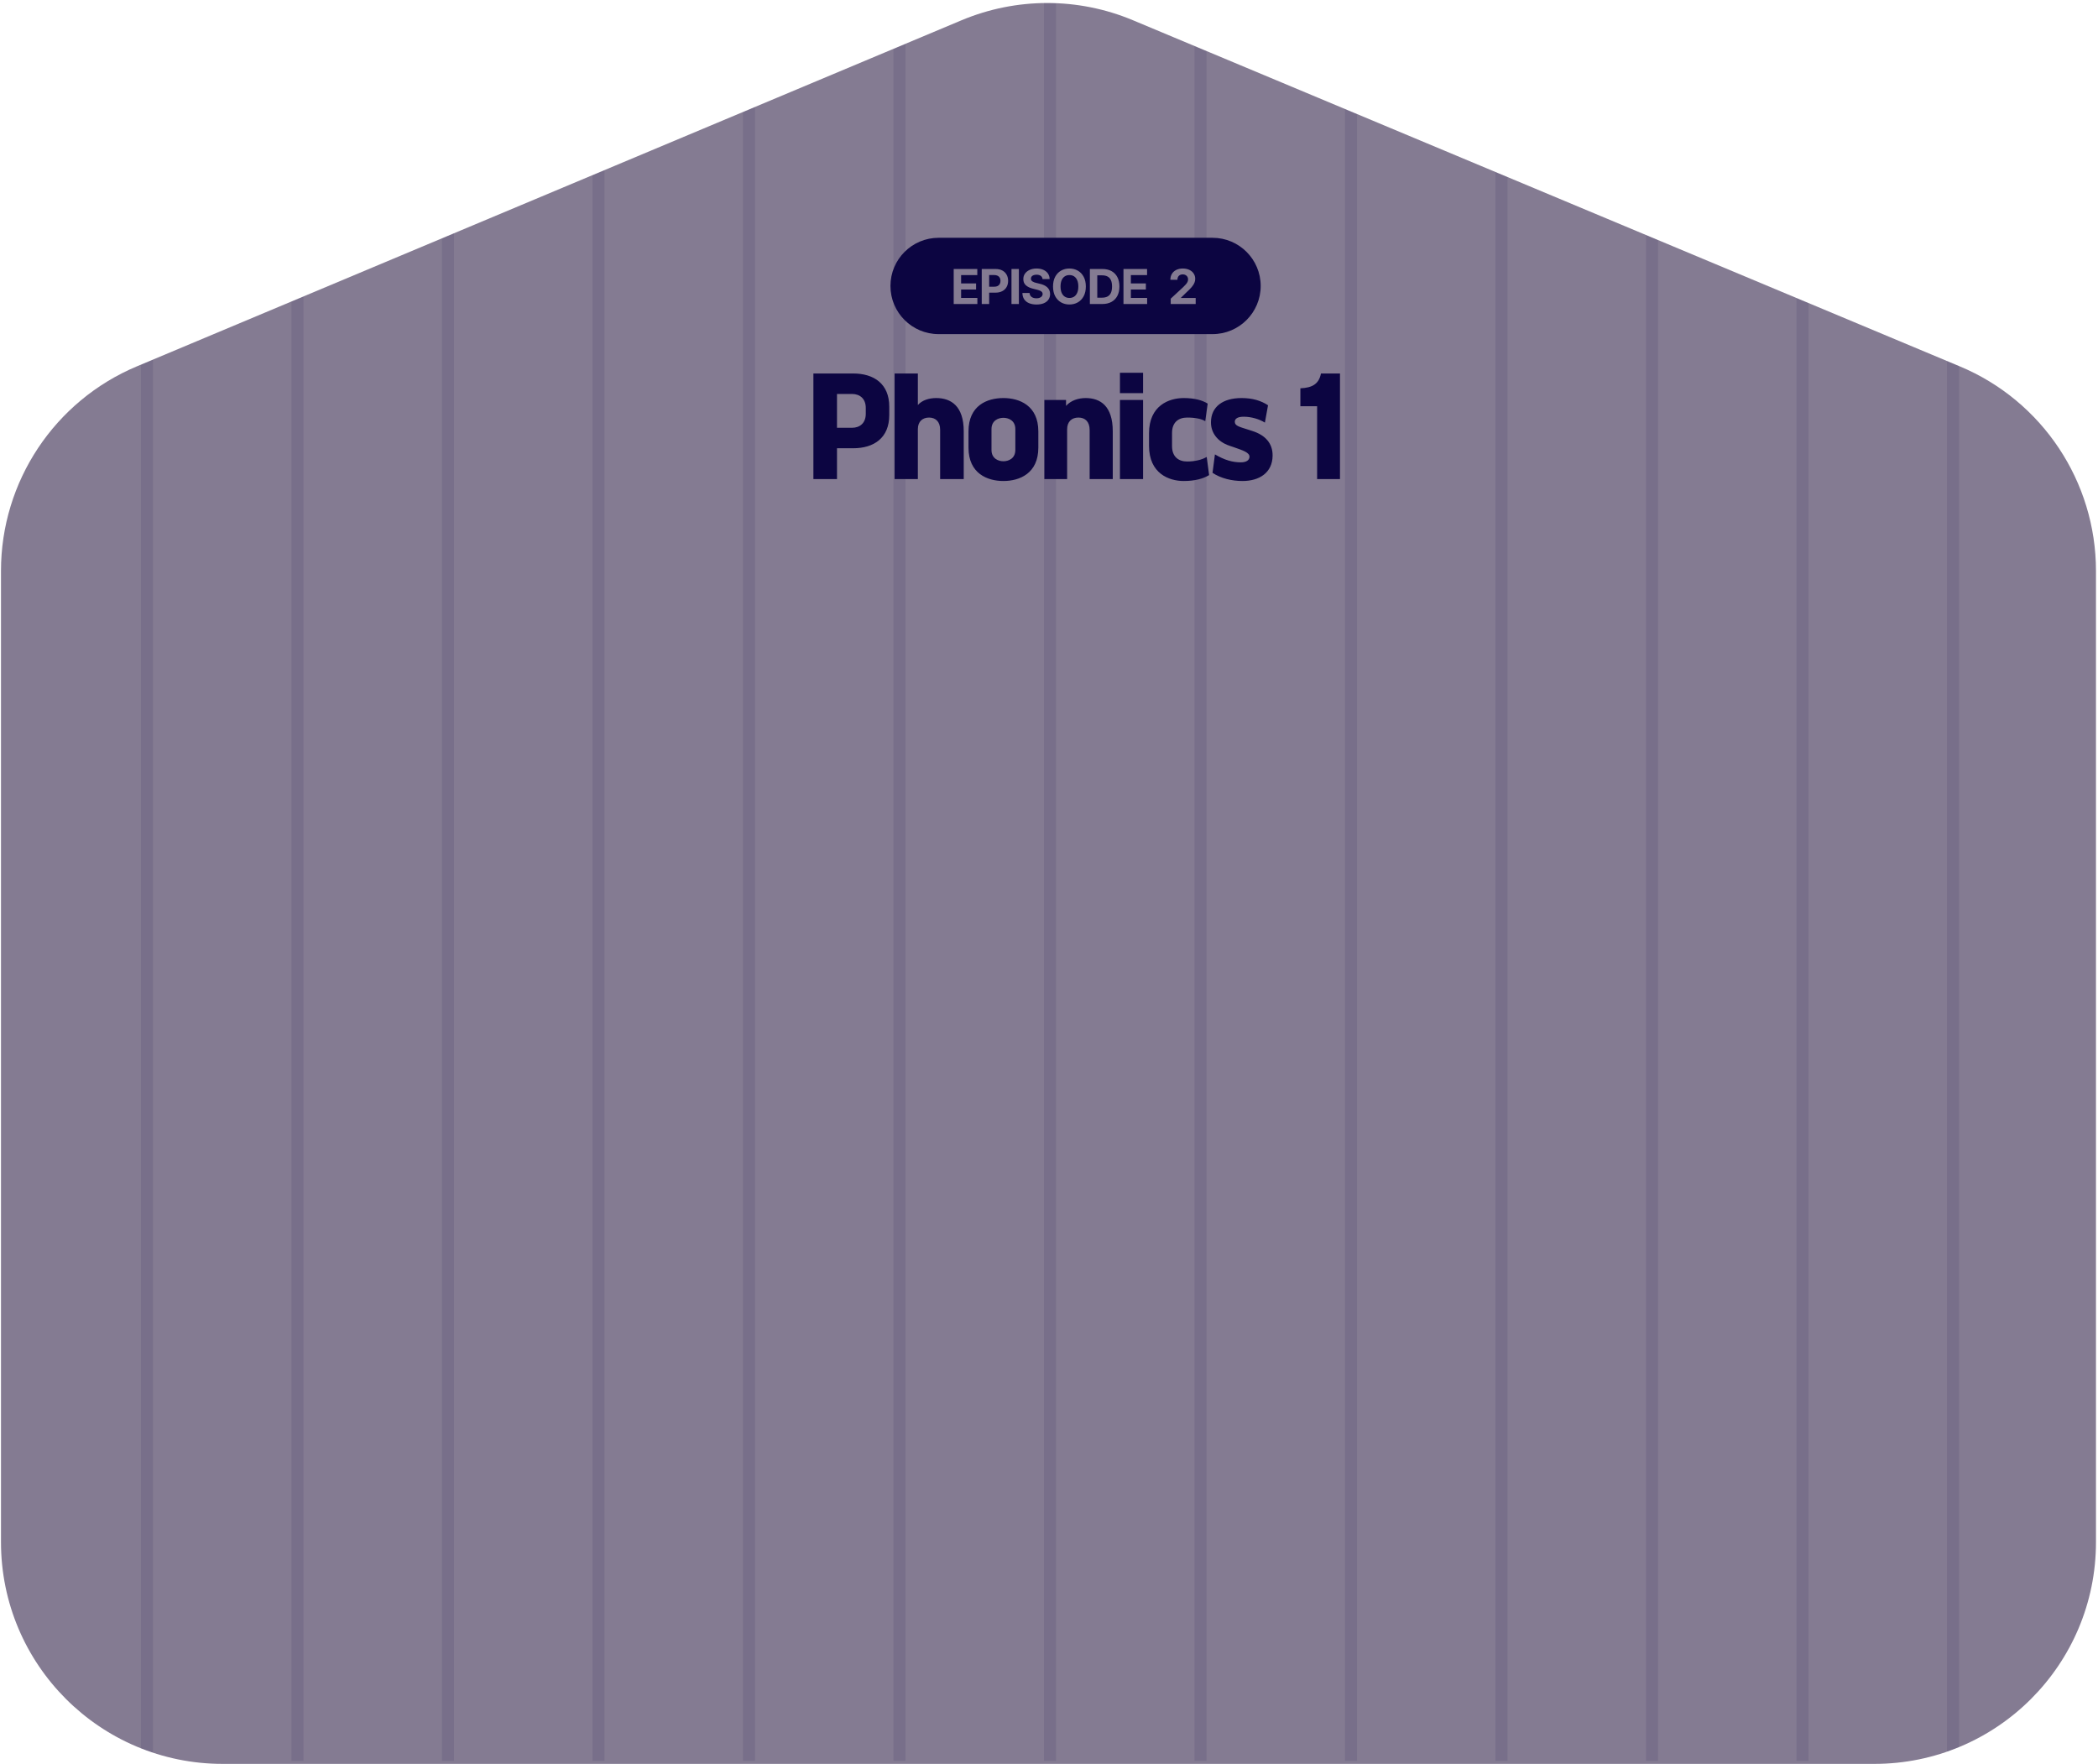
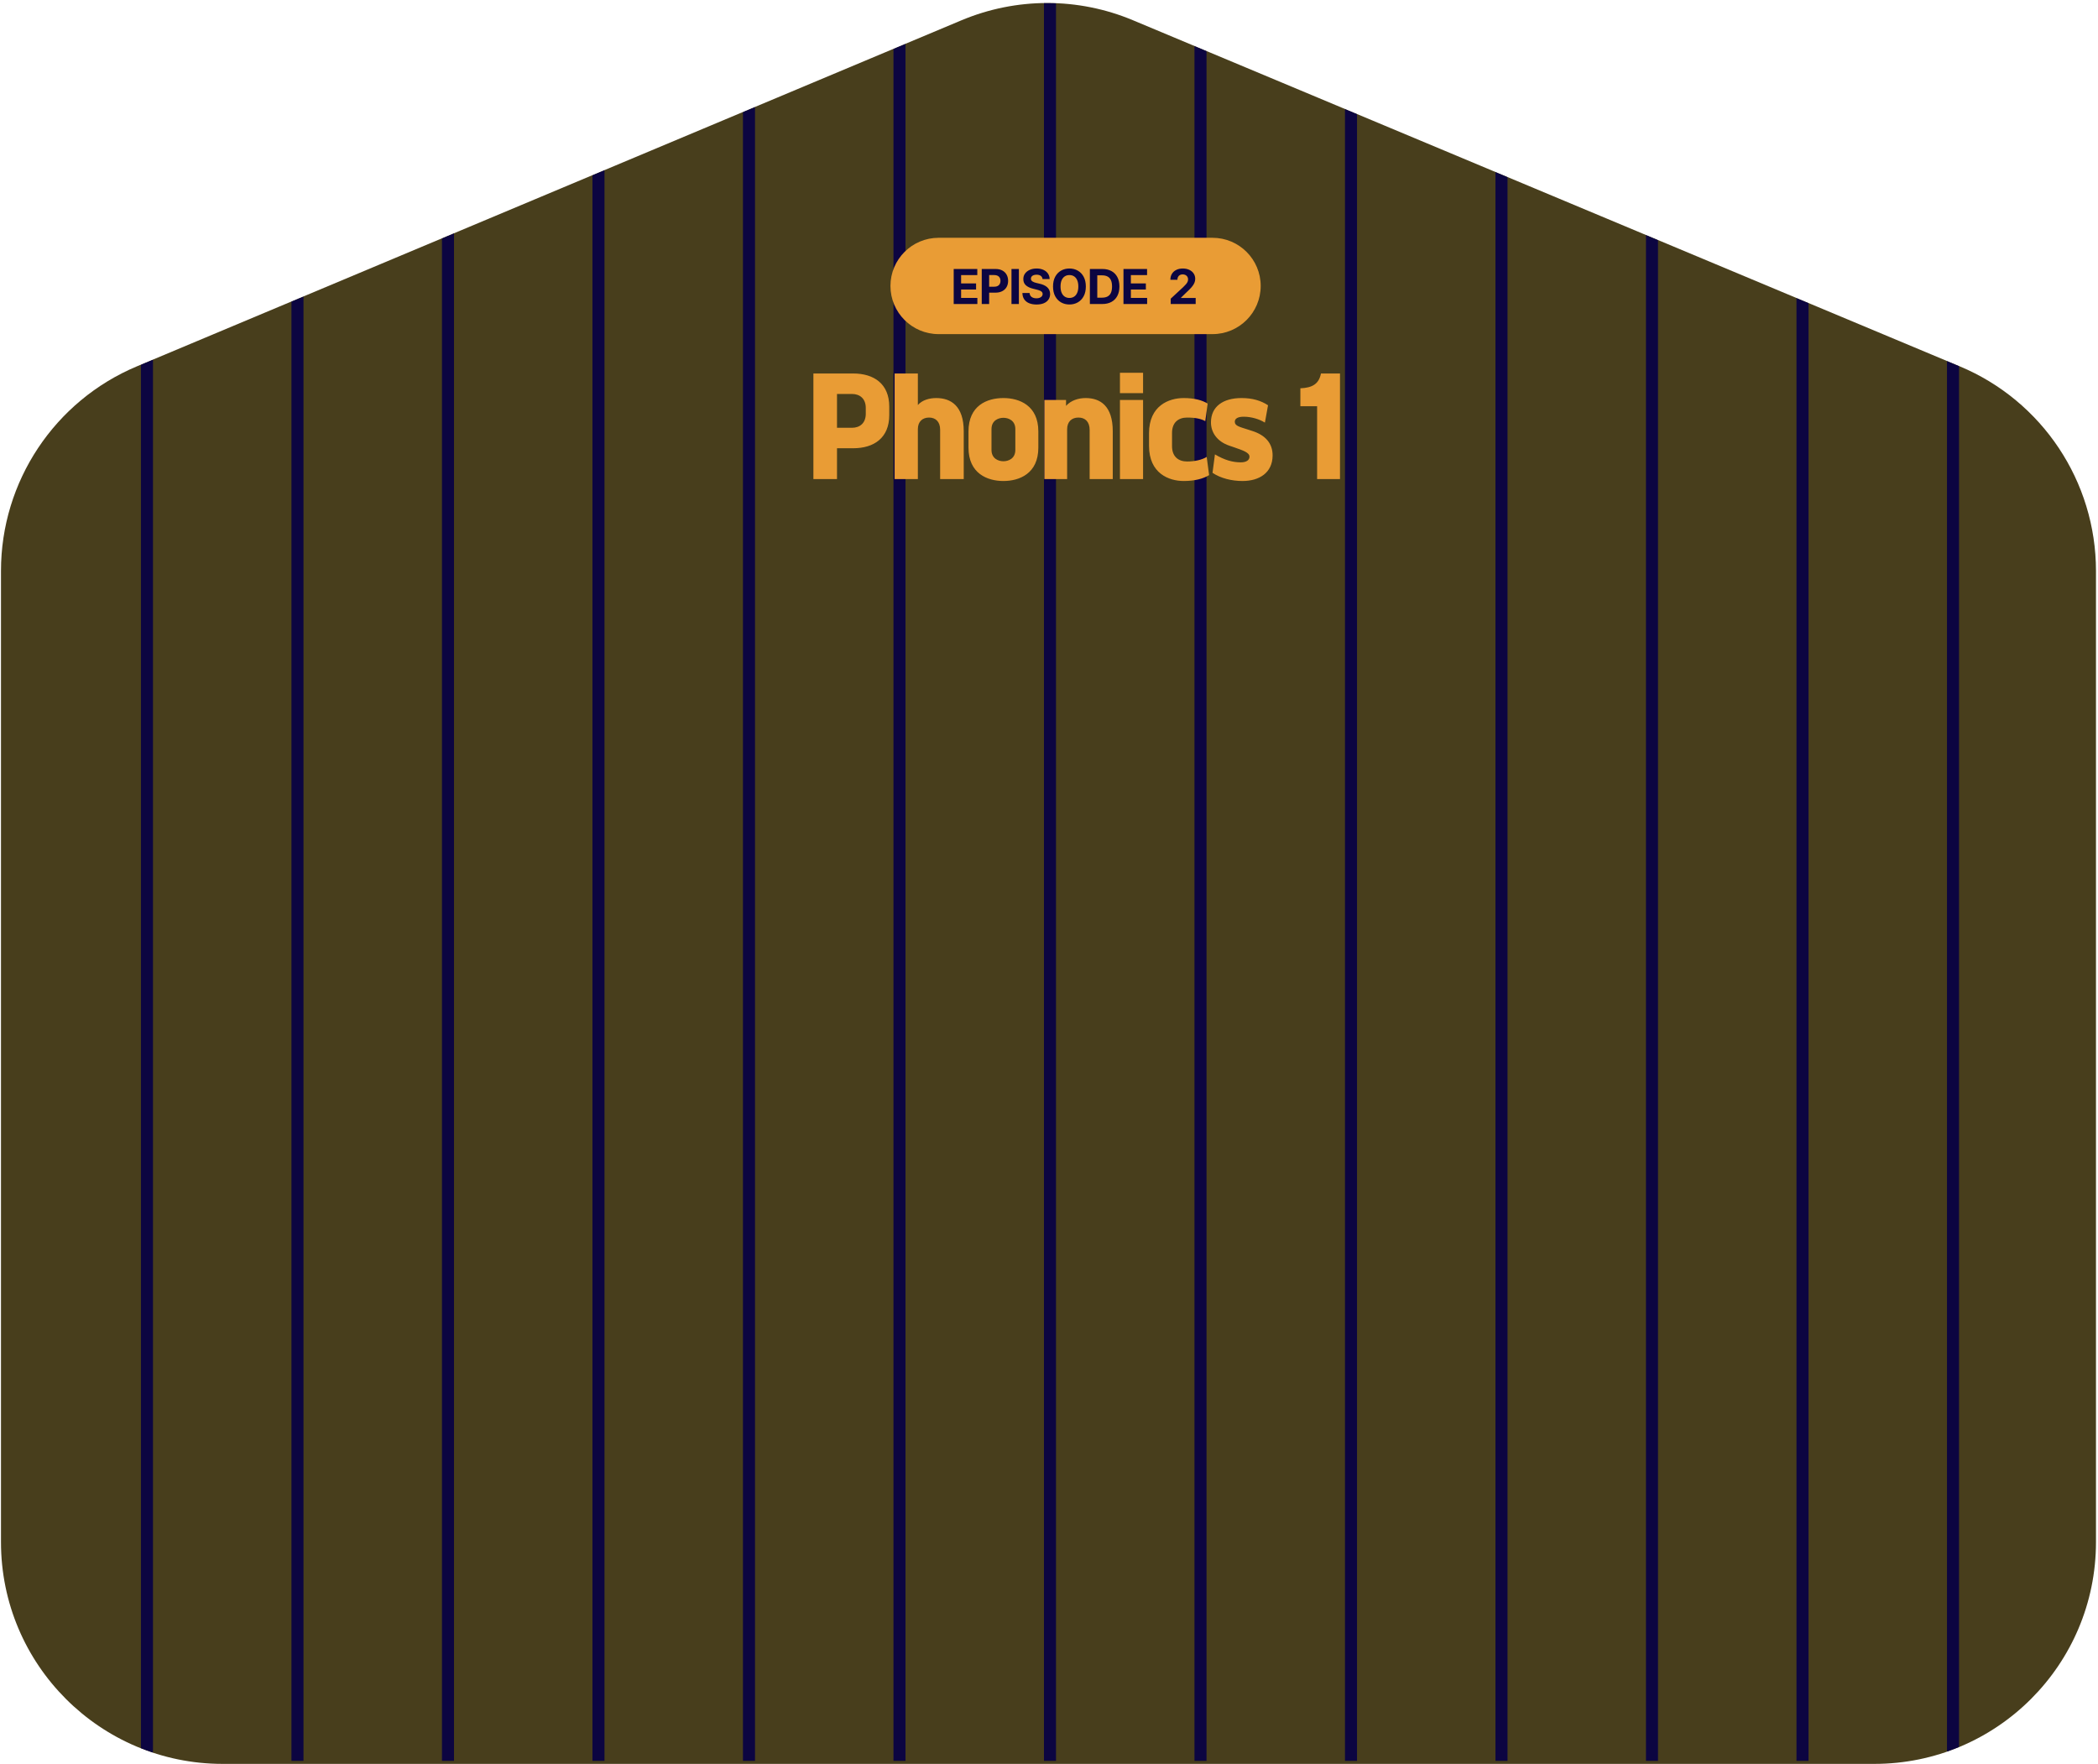
<svg xmlns="http://www.w3.org/2000/svg" width="697" height="586" viewBox="0 0 697 586" fill="none">
-   <path d="M319.443 6.731L45.486 121.704C18.127 133.181 0.328 159.965 0.328 189.65V512.319C0.328 553.008 33.296 586 73.972 586H622.685C663.353 586 696.328 553.016 696.328 512.319V189.693C696.328 159.987 678.5 133.188 651.112 121.726L376.349 6.709C358.143 -0.915 337.642 -0.901 319.436 6.738L319.443 6.731Z" fill="#847B92" />
-   <mask id="mask0_4784_62324" style="mask-type:alpha" maskUnits="userSpaceOnUse" x="0" y="1" width="697" height="585">
+   <path d="M319.443 6.731L45.486 121.704C18.127 133.181 0.328 159.965 0.328 189.65V512.319C0.328 553.008 33.296 586 73.972 586H622.685C663.353 586 696.328 553.016 696.328 512.319V189.693C696.328 159.987 678.5 133.188 651.112 121.726L376.349 6.709C358.143 -0.915 337.642 -0.901 319.436 6.738L319.443 6.731Z" fill="#483E1C" />
+   <mask id="mask0_4915_48415" style="mask-type:alpha" maskUnits="userSpaceOnUse" x="0" y="1" width="697" height="585">
    <path d="M319.443 6.731L45.486 121.704C18.127 133.181 0.328 159.965 0.328 189.65V512.319C0.328 553.008 33.296 586 73.972 586H622.685C663.353 586 696.328 553.016 696.328 512.319V189.693C696.328 159.987 678.5 133.188 651.112 121.726L376.349 6.709C358.143 -0.915 337.642 -0.901 319.436 6.738L319.443 6.731Z" fill="#FCF1E3" />
  </mask>
-   <g mask="url(#mask0_4784_62324)">
-     <mask id="mask1_4784_62324" style="mask-type:alpha" maskUnits="userSpaceOnUse" x="0" y="1" width="697" height="585">
+   <g mask="url(#mask0_4915_48415)">
+     <mask id="mask1_4915_48415" style="mask-type:alpha" maskUnits="userSpaceOnUse" x="0" y="1" width="697" height="585">
      <path d="M319.443 6.731L45.486 121.704C18.127 133.181 0.328 159.965 0.328 189.65V512.319C0.328 553.008 33.296 586 73.972 586H622.685C663.353 586 696.328 553.016 696.328 512.319V189.693C696.328 159.987 678.5 133.188 651.112 121.726L376.349 6.709C358.143 -0.915 337.642 -0.901 319.436 6.738L319.443 6.731Z" fill="#FCF1E3" />
    </mask>
-     <g mask="url(#mask1_4784_62324)">
-       <path d="M348.828 0L348.828 585M398.828 0L398.828 585M48.828 0L48.828 585M448.828 0L448.828 585M98.828 0L98.828 585M498.828 0L498.828 585M148.828 0L148.828 585M548.828 0L548.828 585M198.828 0L198.828 585M598.828 0V585M248.828 0L248.828 585M648.828 0V585M298.828 0L298.828 585" stroke="#0C0541" stroke-opacity="0.1" stroke-width="4" />
+     <g mask="url(#mask1_4915_48415)">
+       <path d="M348.828 0L348.828 585M398.828 0L398.828 585M48.828 0L48.828 585M448.828 0L448.828 585M98.828 0L98.828 585M498.828 0L498.828 585M148.828 0L148.828 585M548.828 0L548.828 585M198.828 0L198.828 585M598.828 0V585M248.828 0L248.828 585M648.828 0V585M298.828 0L298.828 585" stroke="#0C0541" stroke-width="4" />
    </g>
  </g>
-   <rect x="295.828" y="79" width="123" height="32" rx="16" fill="#0C0541" />
-   <path d="M316.839 101V89.364H324.68V91.392H319.3V94.165H324.277V96.193H319.3V98.972H324.703V101H316.839ZM326.156 101V89.364H330.747C331.63 89.364 332.382 89.532 333.003 89.869C333.624 90.203 334.098 90.667 334.423 91.261C334.753 91.852 334.918 92.534 334.918 93.307C334.918 94.079 334.751 94.761 334.418 95.352C334.084 95.943 333.601 96.403 332.969 96.733C332.34 97.062 331.579 97.227 330.685 97.227H327.759V95.256H330.287C330.761 95.256 331.151 95.174 331.458 95.011C331.768 94.845 331.999 94.615 332.151 94.324C332.306 94.028 332.384 93.689 332.384 93.307C332.384 92.921 332.306 92.583 332.151 92.296C331.999 92.004 331.768 91.778 331.458 91.619C331.147 91.456 330.753 91.375 330.276 91.375H328.617V101H326.156ZM338.496 89.364V101H336.036V89.364H338.496ZM346.353 92.71C346.307 92.252 346.112 91.896 345.767 91.642C345.423 91.388 344.955 91.261 344.364 91.261C343.962 91.261 343.623 91.318 343.347 91.432C343.07 91.542 342.858 91.695 342.711 91.892C342.567 92.089 342.495 92.312 342.495 92.562C342.487 92.771 342.531 92.953 342.625 93.108C342.724 93.263 342.858 93.398 343.029 93.511C343.199 93.621 343.396 93.718 343.62 93.801C343.843 93.881 344.082 93.949 344.336 94.006L345.381 94.256C345.889 94.369 346.355 94.521 346.779 94.71C347.203 94.9 347.57 95.133 347.881 95.409C348.192 95.686 348.432 96.011 348.603 96.386C348.777 96.761 348.866 97.191 348.87 97.676C348.866 98.388 348.684 99.006 348.324 99.528C347.968 100.047 347.453 100.451 346.779 100.739C346.108 101.023 345.3 101.165 344.353 101.165C343.413 101.165 342.595 101.021 341.898 100.733C341.205 100.445 340.663 100.019 340.273 99.454C339.887 98.886 339.684 98.184 339.665 97.347H342.046C342.072 97.737 342.184 98.062 342.381 98.324C342.582 98.581 342.849 98.776 343.182 98.909C343.519 99.038 343.9 99.102 344.324 99.102C344.741 99.102 345.103 99.042 345.409 98.921C345.72 98.799 345.961 98.631 346.131 98.415C346.301 98.199 346.387 97.951 346.387 97.671C346.387 97.409 346.309 97.189 346.154 97.011C346.002 96.833 345.779 96.682 345.483 96.557C345.192 96.432 344.834 96.318 344.409 96.216L343.142 95.898C342.161 95.659 341.387 95.286 340.819 94.778C340.25 94.271 339.968 93.587 339.972 92.727C339.968 92.023 340.156 91.407 340.534 90.881C340.917 90.354 341.442 89.943 342.108 89.648C342.775 89.352 343.533 89.204 344.381 89.204C345.245 89.204 345.998 89.352 346.642 89.648C347.29 89.943 347.794 90.354 348.154 90.881C348.514 91.407 348.699 92.017 348.711 92.71H346.353ZM360.738 95.182C360.738 96.451 360.497 97.53 360.016 98.421C359.539 99.311 358.887 99.99 358.062 100.46C357.24 100.926 356.315 101.159 355.289 101.159C354.255 101.159 353.327 100.924 352.505 100.455C351.683 99.985 351.033 99.305 350.556 98.415C350.079 97.525 349.84 96.447 349.84 95.182C349.84 93.913 350.079 92.833 350.556 91.943C351.033 91.053 351.683 90.375 352.505 89.909C353.327 89.439 354.255 89.204 355.289 89.204C356.315 89.204 357.24 89.439 358.062 89.909C358.887 90.375 359.539 91.053 360.016 91.943C360.497 92.833 360.738 93.913 360.738 95.182ZM358.243 95.182C358.243 94.36 358.12 93.667 357.874 93.102C357.632 92.538 357.289 92.11 356.846 91.818C356.402 91.526 355.884 91.381 355.289 91.381C354.694 91.381 354.175 91.526 353.732 91.818C353.289 92.11 352.944 92.538 352.698 93.102C352.455 93.667 352.334 94.36 352.334 95.182C352.334 96.004 352.455 96.697 352.698 97.261C352.944 97.826 353.289 98.254 353.732 98.546C354.175 98.837 354.694 98.983 355.289 98.983C355.884 98.983 356.402 98.837 356.846 98.546C357.289 98.254 357.632 97.826 357.874 97.261C358.12 96.697 358.243 96.004 358.243 95.182ZM366.205 101H362.08V89.364H366.239C367.41 89.364 368.417 89.597 369.262 90.062C370.107 90.525 370.756 91.189 371.211 92.057C371.669 92.924 371.898 93.962 371.898 95.171C371.898 96.383 371.669 97.424 371.211 98.296C370.756 99.167 370.103 99.835 369.251 100.301C368.402 100.767 367.387 101 366.205 101ZM364.54 98.892H366.103C366.83 98.892 367.442 98.763 367.938 98.506C368.438 98.244 368.813 97.841 369.063 97.296C369.317 96.746 369.444 96.038 369.444 95.171C369.444 94.311 369.317 93.608 369.063 93.062C368.813 92.517 368.44 92.115 367.944 91.858C367.448 91.6 366.836 91.472 366.109 91.472H364.54V98.892ZM373.241 101V89.364H381.082V91.392H375.701V94.165H380.678V96.193H375.701V98.972H381.104V101H373.241ZM388.936 101V99.227L393.078 95.392C393.43 95.051 393.725 94.744 393.964 94.472C394.207 94.199 394.39 93.932 394.515 93.671C394.64 93.405 394.703 93.119 394.703 92.812C394.703 92.472 394.625 92.178 394.47 91.932C394.314 91.682 394.102 91.49 393.833 91.358C393.564 91.222 393.26 91.153 392.919 91.153C392.563 91.153 392.252 91.225 391.987 91.369C391.722 91.513 391.517 91.72 391.373 91.989C391.229 92.258 391.157 92.578 391.157 92.949H388.822C388.822 92.188 388.994 91.526 389.339 90.966C389.684 90.405 390.167 89.972 390.788 89.665C391.409 89.358 392.125 89.204 392.936 89.204C393.769 89.204 394.494 89.352 395.112 89.648C395.733 89.939 396.216 90.345 396.561 90.864C396.905 91.383 397.078 91.977 397.078 92.648C397.078 93.087 396.991 93.521 396.816 93.949C396.646 94.377 396.341 94.852 395.902 95.375C395.462 95.894 394.843 96.517 394.044 97.244L392.345 98.909V98.989H397.231V101H388.936Z" fill="#847B92" />
-   <path d="M278.068 159.16H270.228V124.08H283.428C290.348 124.08 295.428 127.52 295.428 135.08V137.92C295.428 145.48 290.348 148.92 283.428 148.92H278.068V159.16ZM278.068 130.88V142.12H283.028C285.708 142.12 287.628 140.52 287.628 137.48V135.52C287.628 132.48 285.708 130.88 283.028 130.88H278.068ZM304.933 159.16H297.213V124.08H304.933V134.56C306.333 132.96 308.613 132.24 311.053 132.24C315.893 132.24 320.173 134.84 320.173 143.28V159.16H312.333V142.76C312.333 140.04 310.773 138.72 308.653 138.72C306.533 138.72 304.933 140 304.933 142.56V159.16ZM333.356 159.8C328.036 159.8 321.756 157.32 321.756 148.72V143.32C321.756 134.72 327.916 132.24 333.356 132.24C338.676 132.24 344.956 134.72 344.956 143.32V148.72C344.956 157.32 338.676 159.8 333.356 159.8ZM333.356 153.24C335.076 153.24 337.316 152.32 337.316 149.48V142.56C337.316 139.72 335.076 138.8 333.356 138.8C331.636 138.8 329.396 139.72 329.396 142.56V149.48C329.396 152.32 331.636 153.24 333.356 153.24ZM354.523 159.16H346.963V132.88H354.163V134.84C355.763 133.04 358.243 132.24 360.683 132.24C365.523 132.24 369.683 134.84 369.683 143.28V159.16H362.003V142.84C362.003 140.12 360.523 138.72 358.283 138.72C356.043 138.72 354.523 140.08 354.523 142.64V159.16ZM379.752 130.6H372.072V123.84H379.752V130.6ZM379.752 159.16H372.072V132.88H379.752V159.16ZM393.253 159.8C388.333 159.8 381.733 157.28 381.733 148.12V143.92C381.733 134.76 388.333 132.24 393.253 132.24C396.933 132.24 399.453 133 401.213 134.08L400.413 139.92C399.133 139.16 397.173 138.72 394.413 138.72C391.493 138.72 389.373 140.32 389.373 143.84V148.2C389.373 151.72 391.493 153.32 394.413 153.32C396.973 153.32 399.413 152.72 400.893 151.8L401.693 157.84C399.733 159.04 396.933 159.8 393.253 159.8ZM412.786 159.8C409.266 159.8 405.546 158.92 402.826 157.08L403.626 150.96C406.826 152.84 409.466 153.6 412.226 153.6C413.986 153.6 415.106 152.92 415.106 151.72C415.106 150.36 412.986 149.64 409.986 148.6L408.346 148.04C404.386 146.68 402.266 143.68 402.306 140.24C402.346 135.08 406.306 132.24 412.466 132.24C416.066 132.24 418.906 133.08 421.266 134.64L420.226 140.4C418.386 139.24 415.706 138.44 413.186 138.44C411.266 138.44 410.226 139.04 410.226 140.12C410.226 141.48 411.746 141.8 414.626 142.72L416.106 143.2C420.346 144.56 422.826 147.28 422.786 151.36C422.746 157.04 418.386 159.8 412.786 159.8ZM445.173 159.16H437.573V134.96H432.013V129C435.973 128.84 438.173 127.56 438.853 124.08H445.173V159.16Z" fill="#0C0541" />
+   <rect x="295.828" y="79" width="123" height="32" rx="16" fill="#E99C35" />
+   <path d="M316.839 101V89.364H324.68V91.392H319.3V94.165H324.277V96.193H319.3V98.972H324.703V101H316.839ZM326.156 101V89.364H330.747C331.63 89.364 332.382 89.532 333.003 89.869C333.624 90.203 334.098 90.667 334.423 91.261C334.753 91.852 334.918 92.534 334.918 93.307C334.918 94.079 334.751 94.761 334.418 95.352C334.084 95.943 333.601 96.403 332.969 96.733C332.34 97.062 331.579 97.227 330.685 97.227H327.759V95.256H330.287C330.761 95.256 331.151 95.174 331.458 95.011C331.768 94.845 331.999 94.615 332.151 94.324C332.306 94.028 332.384 93.689 332.384 93.307C332.384 92.921 332.306 92.583 332.151 92.296C331.999 92.004 331.768 91.778 331.458 91.619C331.147 91.456 330.753 91.375 330.276 91.375H328.617V101H326.156ZM338.496 89.364V101H336.036V89.364H338.496ZM346.353 92.71C346.307 92.252 346.112 91.896 345.767 91.642C345.423 91.388 344.955 91.261 344.364 91.261C343.962 91.261 343.623 91.318 343.347 91.432C343.07 91.542 342.858 91.695 342.711 91.892C342.567 92.089 342.495 92.312 342.495 92.562C342.487 92.771 342.531 92.953 342.625 93.108C342.724 93.263 342.858 93.398 343.029 93.511C343.199 93.621 343.396 93.718 343.62 93.801C343.843 93.881 344.082 93.949 344.336 94.006L345.381 94.256C345.889 94.369 346.355 94.521 346.779 94.71C347.203 94.9 347.57 95.133 347.881 95.409C348.192 95.686 348.432 96.011 348.603 96.386C348.777 96.761 348.866 97.191 348.87 97.676C348.866 98.388 348.684 99.006 348.324 99.528C347.968 100.047 347.453 100.451 346.779 100.739C346.108 101.023 345.3 101.165 344.353 101.165C343.413 101.165 342.595 101.021 341.898 100.733C341.205 100.445 340.663 100.019 340.273 99.454C339.887 98.886 339.684 98.184 339.665 97.347H342.046C342.072 97.737 342.184 98.062 342.381 98.324C342.582 98.581 342.849 98.776 343.182 98.909C343.519 99.038 343.9 99.102 344.324 99.102C344.741 99.102 345.103 99.042 345.409 98.921C345.72 98.799 345.961 98.631 346.131 98.415C346.301 98.199 346.387 97.951 346.387 97.671C346.387 97.409 346.309 97.189 346.154 97.011C346.002 96.833 345.779 96.682 345.483 96.557C345.192 96.432 344.834 96.318 344.409 96.216L343.142 95.898C342.161 95.659 341.387 95.286 340.819 94.778C340.25 94.271 339.968 93.587 339.972 92.727C339.968 92.023 340.156 91.407 340.534 90.881C340.917 90.354 341.442 89.943 342.108 89.648C342.775 89.352 343.533 89.204 344.381 89.204C345.245 89.204 345.998 89.352 346.642 89.648C347.29 89.943 347.794 90.354 348.154 90.881C348.514 91.407 348.699 92.017 348.711 92.71H346.353ZM360.738 95.182C360.738 96.451 360.497 97.53 360.016 98.421C359.539 99.311 358.887 99.99 358.062 100.46C357.24 100.926 356.315 101.159 355.289 101.159C354.255 101.159 353.327 100.924 352.505 100.455C351.683 99.985 351.033 99.305 350.556 98.415C350.079 97.525 349.84 96.447 349.84 95.182C349.84 93.913 350.079 92.833 350.556 91.943C351.033 91.053 351.683 90.375 352.505 89.909C353.327 89.439 354.255 89.204 355.289 89.204C356.315 89.204 357.24 89.439 358.062 89.909C358.887 90.375 359.539 91.053 360.016 91.943C360.497 92.833 360.738 93.913 360.738 95.182ZM358.243 95.182C358.243 94.36 358.12 93.667 357.874 93.102C357.632 92.538 357.289 92.11 356.846 91.818C356.402 91.526 355.884 91.381 355.289 91.381C354.694 91.381 354.175 91.526 353.732 91.818C353.289 92.11 352.944 92.538 352.698 93.102C352.455 93.667 352.334 94.36 352.334 95.182C352.334 96.004 352.455 96.697 352.698 97.261C352.944 97.826 353.289 98.254 353.732 98.546C354.175 98.837 354.694 98.983 355.289 98.983C355.884 98.983 356.402 98.837 356.846 98.546C357.289 98.254 357.632 97.826 357.874 97.261C358.12 96.697 358.243 96.004 358.243 95.182ZM366.205 101H362.08V89.364H366.239C367.41 89.364 368.417 89.597 369.262 90.062C370.107 90.525 370.756 91.189 371.211 92.057C371.669 92.924 371.898 93.962 371.898 95.171C371.898 96.383 371.669 97.424 371.211 98.296C370.756 99.167 370.103 99.835 369.251 100.301C368.402 100.767 367.387 101 366.205 101ZM364.54 98.892H366.103C366.83 98.892 367.442 98.763 367.938 98.506C368.438 98.244 368.813 97.841 369.063 97.296C369.317 96.746 369.444 96.038 369.444 95.171C369.444 94.311 369.317 93.608 369.063 93.062C368.813 92.517 368.44 92.115 367.944 91.858C367.448 91.6 366.836 91.472 366.109 91.472H364.54V98.892ZM373.241 101V89.364H381.082V91.392H375.701V94.165H380.678V96.193H375.701V98.972H381.104V101H373.241ZM388.936 101V99.227L393.078 95.392C393.43 95.051 393.725 94.744 393.964 94.472C394.207 94.199 394.39 93.932 394.515 93.671C394.64 93.405 394.703 93.119 394.703 92.812C394.703 92.472 394.625 92.178 394.47 91.932C394.314 91.682 394.102 91.49 393.833 91.358C393.564 91.222 393.26 91.153 392.919 91.153C392.563 91.153 392.252 91.225 391.987 91.369C391.722 91.513 391.517 91.72 391.373 91.989C391.229 92.258 391.157 92.578 391.157 92.949H388.822C388.822 92.188 388.994 91.526 389.339 90.966C389.684 90.405 390.167 89.972 390.788 89.665C391.409 89.358 392.125 89.204 392.936 89.204C393.769 89.204 394.494 89.352 395.112 89.648C395.733 89.939 396.216 90.345 396.561 90.864C396.905 91.383 397.078 91.977 397.078 92.648C397.078 93.087 396.991 93.521 396.816 93.949C396.646 94.377 396.341 94.852 395.902 95.375C395.462 95.894 394.843 96.517 394.044 97.244L392.345 98.909V98.989H397.231V101H388.936Z" fill="#0C0541" />
+   <path d="M278.068 159.16H270.228V124.08H283.428C290.348 124.08 295.428 127.52 295.428 135.08V137.92C295.428 145.48 290.348 148.92 283.428 148.92H278.068V159.16ZM278.068 130.88V142.12H283.028C285.708 142.12 287.628 140.52 287.628 137.48V135.52C287.628 132.48 285.708 130.88 283.028 130.88H278.068ZM304.933 159.16H297.213V124.08H304.933V134.56C306.333 132.96 308.613 132.24 311.053 132.24C315.893 132.24 320.173 134.84 320.173 143.28V159.16H312.333V142.76C312.333 140.04 310.773 138.72 308.653 138.72C306.533 138.72 304.933 140 304.933 142.56V159.16ZM333.356 159.8C328.036 159.8 321.756 157.32 321.756 148.72V143.32C321.756 134.72 327.916 132.24 333.356 132.24C338.676 132.24 344.956 134.72 344.956 143.32V148.72C344.956 157.32 338.676 159.8 333.356 159.8ZM333.356 153.24C335.076 153.24 337.316 152.32 337.316 149.48V142.56C337.316 139.72 335.076 138.8 333.356 138.8C331.636 138.8 329.396 139.72 329.396 142.56V149.48C329.396 152.32 331.636 153.24 333.356 153.24ZM354.523 159.16H346.963V132.88H354.163V134.84C355.763 133.04 358.243 132.24 360.683 132.24C365.523 132.24 369.683 134.84 369.683 143.28V159.16H362.003V142.84C362.003 140.12 360.523 138.72 358.283 138.72C356.043 138.72 354.523 140.08 354.523 142.64V159.16ZM379.752 130.6H372.072V123.84H379.752V130.6ZM379.752 159.16H372.072V132.88H379.752V159.16ZM393.253 159.8C388.333 159.8 381.733 157.28 381.733 148.12V143.92C381.733 134.76 388.333 132.24 393.253 132.24C396.933 132.24 399.453 133 401.213 134.08L400.413 139.92C399.133 139.16 397.173 138.72 394.413 138.72C391.493 138.72 389.373 140.32 389.373 143.84V148.2C389.373 151.72 391.493 153.32 394.413 153.32C396.973 153.32 399.413 152.72 400.893 151.8L401.693 157.84C399.733 159.04 396.933 159.8 393.253 159.8ZM412.786 159.8C409.266 159.8 405.546 158.92 402.826 157.08L403.626 150.96C406.826 152.84 409.466 153.6 412.226 153.6C413.986 153.6 415.106 152.92 415.106 151.72C415.106 150.36 412.986 149.64 409.986 148.6L408.346 148.04C404.386 146.68 402.266 143.68 402.306 140.24C402.346 135.08 406.306 132.24 412.466 132.24C416.066 132.24 418.906 133.08 421.266 134.64L420.226 140.4C418.386 139.24 415.706 138.44 413.186 138.44C411.266 138.44 410.226 139.04 410.226 140.12C410.226 141.48 411.746 141.8 414.626 142.72L416.106 143.2C420.346 144.56 422.826 147.28 422.786 151.36C422.746 157.04 418.386 159.8 412.786 159.8ZM445.173 159.16H437.573V134.96H432.013V129C435.973 128.84 438.173 127.56 438.853 124.08H445.173V159.16Z" fill="#E99C35" />
</svg>
